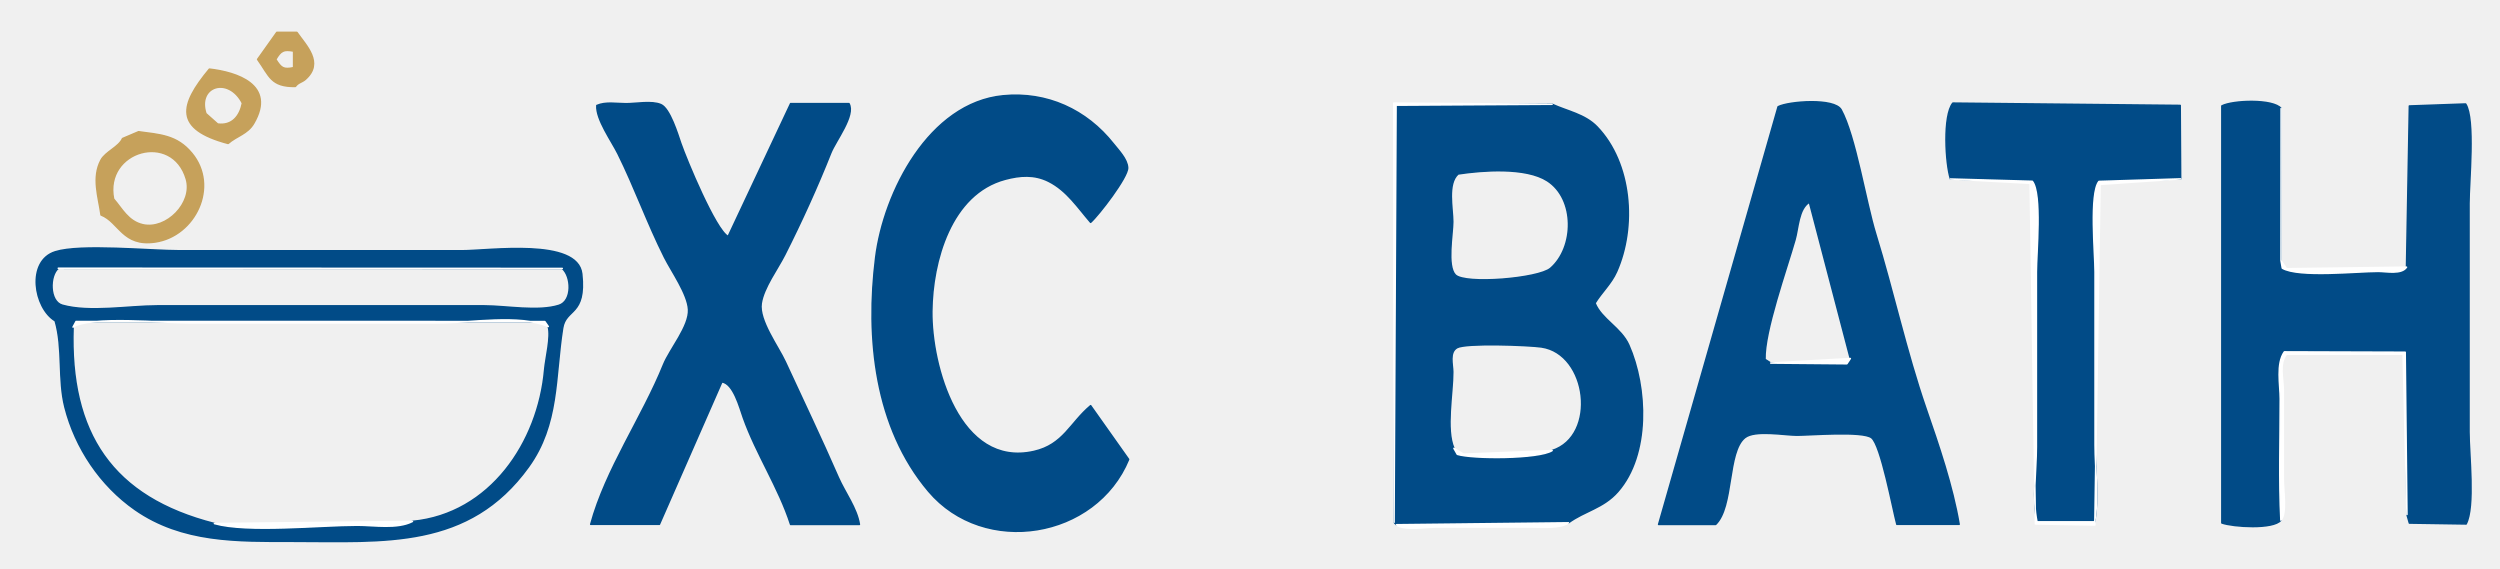
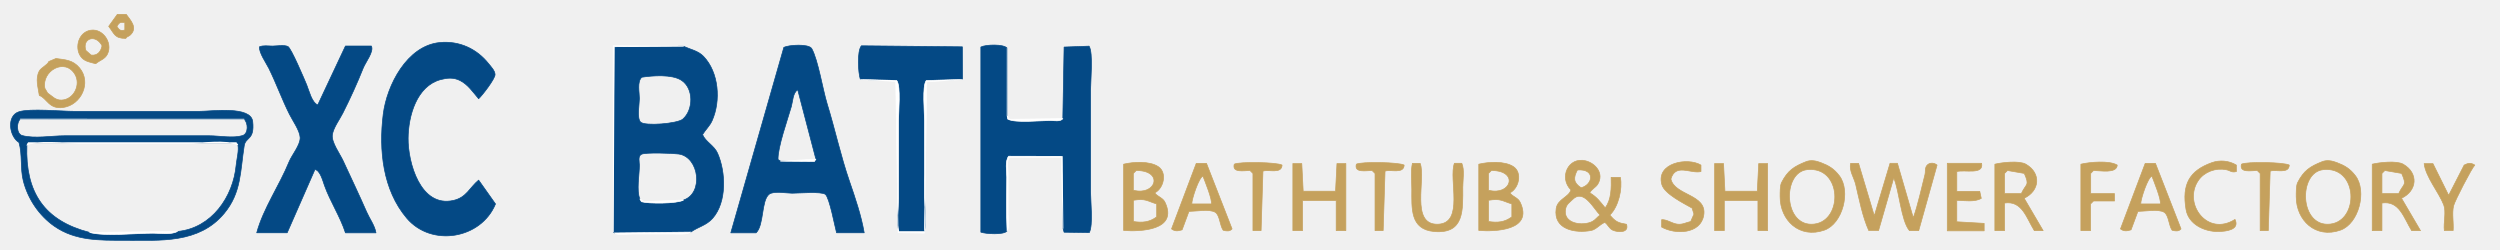
- <svg xmlns="http://www.w3.org/2000/svg" viewBox="0 0 400 91" width="400" height="91">
-   <path d="M174.5 35.57C172.46 33.22 170.7 30.48 167.8 29.02C165.48 27.85 163.18 28.05 160.82 28.68C152.15 31 149.17 41.77 149.09 49.83C149 58.49 153.47 74.95 165.44 72.23C170.15 71.16 171.24 67.63 174.5 64.91C176.53 67.77 178.55 70.64 180.58 73.5C175.35 86.17 157.48 89.12 148.58 78.61C139.93 68.4 138.5 54.04 140.11 41.2C141.41 30.74 148.67 16.47 160.5 15.33C167.51 14.65 173.84 17.57 178.15 23.02C178.95 24.03 180.36 25.47 180.42 26.83C180.5 28.32 175.75 34.48 174.5 35.57ZM116.5 37.84C119.83 30.76 123.17 23.67 126.5 16.58C129.61 16.58 132.72 16.58 135.83 16.58C136.9 18.44 133.7 22.52 132.93 24.45C130.76 29.91 128.22 35.5 125.57 40.74C124.42 43.03 122.17 46.01 121.79 48.55C121.39 51.26 124.5 55.43 125.63 57.87C128.48 64.04 131.41 70.17 134.13 76.4C135.19 78.81 137.09 81.31 137.5 83.91C133.83 83.91 130.17 83.91 126.5 83.91C124.6 78.02 121.01 72.67 118.94 66.85C118.34 65.16 117.36 61.35 115.5 61.1C112.17 68.7 108.83 76.29 105.5 83.89C101.84 83.89 98.18 83.89 94.52 83.89C96.92 75.06 102.74 66.82 106.17 58.34C107.17 55.87 110.31 52.21 110.17 49.53C110.04 47.05 107.44 43.4 106.32 41.17C103.6 35.76 101.57 30.02 98.88 24.6C97.87 22.56 95.35 19.08 95.5 16.88C96.91 16.26 98.63 16.6 100.17 16.6C101.77 16.6 104.27 16.11 105.74 16.74C107.17 17.34 108.43 21.49 108.91 22.9C109.83 25.56 114.51 36.84 116.5 37.84ZM348.9 28.62C344.54 28.76 340.19 28.89 335.83 29.03C334.29 30.96 335.21 40.62 335.21 43.5C335.21 52.72 335.21 61.94 335.21 71.17C335.21 75.11 335.84 79.64 335.13 83.5C332.06 83.5 328.99 83.5 325.92 83.5C325.15 79.8 325.82 75.3 325.82 71.5C325.82 62.17 325.82 52.83 325.82 43.5C325.82 40.59 326.74 30.98 325.17 29.01C320.8 28.88 316.44 28.76 312.08 28.64C311.28 26.21 310.84 18.46 312.46 16.5C324.58 16.62 336.71 16.75 348.83 16.87C348.86 20.79 348.88 24.7 348.9 28.62ZM364.98 17.37C364.97 25.48 364.97 33.59 364.96 41.7C365.03 42.1 365.1 42.5 365.17 42.9C367.77 44.43 377.09 43.42 380.5 43.42C381.83 43.42 384.23 43.95 385.04 42.75C385.19 34.15 385.35 25.56 385.5 16.96C388.5 16.85 391.5 16.74 394.5 16.64C396.05 18.99 395.04 29.21 395.04 32.5C395.04 44.72 395.04 56.94 395.04 69.17C395.04 72.58 396.02 81.13 394.58 83.83C391.55 83.78 388.53 83.74 385.5 83.69C385.37 83.23 385.24 82.77 385.11 82.31C385.02 73.66 384.92 65.01 384.83 56.36C378.39 56.34 371.94 56.32 365.5 56.3C364.15 58.18 364.84 61.6 364.84 63.83C364.84 70.28 364.62 76.8 364.94 83.22C363.76 84.73 357.25 84.3 355.5 83.67C355.5 61.43 355.5 39.19 355.5 16.95C357.2 16.05 363.7 15.8 364.98 17.37ZM248.33 16.68C250.77 17.8 253.59 18.28 255.53 20.3C261.1 26.1 261.84 36.3 258.65 43.47C257.79 45.4 256.28 46.74 255.2 48.5C256.23 51.08 259.38 52.44 260.61 55.22C263.58 61.93 264.03 72.77 258.84 78.67C256.52 81.31 253.55 81.74 250.95 83.65C241.78 83.75 232.6 83.85 223.43 83.96C223.3 83.83 223.18 83.69 223.05 83.56C223.16 61.32 223.26 39.08 223.37 16.83C231.69 16.78 240.01 16.73 248.33 16.68ZM313.46 83.89C310.14 83.89 306.82 83.89 303.5 83.89C302.86 81.54 300.95 71.18 299.45 70.03C298.01 68.93 289.7 69.63 287.5 69.63C285.51 69.63 280.77 68.74 279.18 70.02C276.33 72.3 277.41 81.11 274.5 83.91C271.46 83.91 268.42 83.91 265.38 83.91C271.75 61.63 278.13 39.35 284.5 17.08C286.2 16.21 293.52 15.66 294.58 17.57C296.87 21.74 298.54 32.34 300.11 37.43C302.95 46.65 305 56.23 308.16 65.37C310.18 71.2 312.43 77.78 313.46 83.89ZM233.3 27.83C231.54 29.4 232.44 33.32 232.44 35.5C232.44 37.41 231.47 42.56 232.85 43.99C234.36 45.56 246.19 44.58 248.09 42.93C251.93 39.61 252.08 31.82 247.57 28.92C244.12 26.7 237.2 27.24 233.3 27.83ZM283.32 58.09C287.38 58.13 291.44 58.16 295.5 58.2C295.68 57.92 295.87 57.64 296.05 57.37C293.87 49.03 291.68 40.69 289.5 32.35C287.75 33.41 287.74 36.5 287.19 38.4C285.86 43.06 282.27 53.07 282.4 57.5C282.71 57.7 283.02 57.89 283.32 58.09ZM8.83 51.33C5.41 49.28 4.21 41.75 8.84 40.29C12.88 39.01 24.07 40.13 28.83 40.13C43.83 40.13 58.83 40.13 73.83 40.13C78.31 40.13 92.45 38.05 93.08 43.83C93.8 50.57 90.53 49.29 90.02 52.5C88.77 60.39 89.48 67.88 84.55 74.71C75.01 87.91 61.5 86.61 46.83 86.61C37.91 86.61 29.17 86.8 21.61 81.54C16.08 77.68 12.05 71.69 10.39 65.15C9.26 60.69 10.11 55.73 8.83 51.33ZM9.33 42.92C7.91 44.06 7.86 48.25 9.98 48.84C14.36 50.06 20.61 48.94 25.17 48.94C42.61 48.94 60.06 48.94 77.5 48.94C80.99 48.94 86.1 49.91 89.42 48.86C91.65 48.16 91.42 44.16 89.96 42.95C63.09 42.94 36.21 42.93 9.33 42.92ZM11.69 52.33C11.1 69.37 17.98 79.59 34.31 83.77C39.58 85.26 51.22 84.03 57.17 84.03C59.84 84.03 63.57 84.68 65.99 83.43C78.45 82.24 86.12 70.74 87.14 59.2C87.3 57.3 88.19 53.94 87.72 52.24C87.53 51.97 87.35 51.71 87.17 51.45C62.17 51.45 37.17 51.44 12.17 51.44C12.01 51.74 11.85 52.04 11.69 52.33ZM232.63 71.74C232.81 72.06 232.99 72.37 233.17 72.69C235.6 73.45 246.21 73.44 248.34 72.09C255.62 69.76 254.05 56.59 246.63 55.51C244.64 55.22 234.51 54.83 233.12 55.63C231.85 56.36 232.43 58.31 232.44 59.5C232.46 62.87 231.3 68.74 232.63 71.74Z" fill="#014B87" fill-rule="evenodd" stroke="#014B87" stroke-width="0.25" stroke-linejoin="round" />
-   <path d="M47.5 5.18C48.97 7.29 51.85 10.05 48.86 12.69C48.3 13.18 47.71 13.19 47.26 13.83C43.33 13.88 43.14 12.19 41.22 9.5C42.24 8.06 43.26 6.62 44.29 5.18C45.36 5.18 46.43 5.18 47.5 5.18ZM46.98 8.17C45.34 7.87 44.95 8.12 44.12 9.5C44.98 10.86 45.32 11.18 46.98 10.83C46.98 9.94 46.98 9.06 46.98 8.17ZM36.5 22.95C27.77 20.63 28.74 16.79 33.5 11.06C37.84 11.56 44.21 13.54 40.59 19.74C39.61 21.43 37.85 21.76 36.5 22.95ZM38.79 16.5C36.54 12.15 31.51 13.77 32.94 18.17C33.57 18.73 34.2 19.29 34.83 19.85C37.11 20.16 38.38 18.6 38.79 16.5ZM22.17 21.08C25.55 21.55 28.28 21.61 30.68 24.51C35.08 29.8 31.24 37.78 24.83 38.72C19.62 39.48 19.05 35.52 16.17 34.39C15.78 31.53 14.66 28.43 16.16 25.62C16.87 24.29 19.03 23.51 19.61 22.17C20.46 21.81 21.31 21.44 22.17 21.08ZM18.17 31.83C19.52 33.38 20.48 35.41 22.85 35.96C26.62 36.82 30.93 32.46 29.82 28.66C27.58 20.96 16.61 24.1 18.17 31.83Z" fill="#C6A15B" fill-rule="evenodd" stroke="#C6A15B" stroke-width="0.25" stroke-linejoin="round" />
-   <path d="M248.33 16.68C240.01 16.73 231.69 16.78 223.37 16.83C223.26 39.08 223.16 61.32 223.05 83.56C223.03 61.21 223.02 38.85 223 16.5C231.44 16.56 239.89 16.62 248.33 16.68ZM364.98 17.37C364.97 25.48 364.97 33.59 364.96 41.7C364.97 33.59 364.97 25.48 364.98 17.37ZM312.08 28.64C316.44 28.76 320.8 28.88 325.17 29.01C326.74 30.98 325.82 40.59 325.82 43.5C325.82 52.83 325.82 62.17 325.82 71.5C325.82 75.3 325.15 79.8 325.92 83.5C328.99 83.5 332.06 83.5 335.13 83.5C335.84 79.64 335.21 75.11 335.21 71.17C335.21 61.94 335.21 52.72 335.21 43.5C335.21 40.62 334.29 30.96 335.83 29.03C340.19 28.89 344.54 28.76 348.9 28.62C344.6 28.91 340.3 29.21 336 29.5C335.72 47.67 335.44 65.83 335.17 84C332 83.94 328.83 83.89 325.67 83.83C325.39 65.67 325.11 47.5 324.83 29.33C320.58 29.1 316.33 28.87 312.08 28.64ZM364.96 41.7C365.25 42.13 365.54 42.57 365.83 43C372.24 42.92 378.64 42.83 385.04 42.75C384.23 43.95 381.83 43.42 380.5 43.42C377.09 43.42 367.77 44.43 365.17 42.9C365.1 42.5 365.03 42.1 364.96 41.7ZM89.96 42.95C63.09 42.94 36.21 42.93 9.33 42.92C36.21 42.93 63.09 42.94 89.96 42.95ZM87.72 52.24C83.11 50.26 75.28 51.67 70.17 51.67C56.83 51.67 43.5 51.67 30.17 51.67C26.4 51.67 14.3 50.53 11.69 52.33C11.85 52.04 12.01 51.74 12.17 51.44C37.17 51.44 62.17 51.45 87.17 51.45C87.35 51.71 87.53 51.97 87.72 52.24ZM385.11 82.31C384.9 73.76 384.7 65.21 384.5 56.67C378.28 56.67 372.06 56.67 365.83 56.67C364.61 58.24 365.33 60.56 365.33 62.5C365.33 67.28 365.33 72.06 365.33 76.83C365.33 78.44 365.93 82.18 364.94 83.22C364.62 76.8 364.84 70.28 364.84 63.83C364.84 61.6 364.15 58.18 365.5 56.3C371.94 56.32 378.39 56.34 384.83 56.36C384.92 65.01 385.02 73.66 385.11 82.31ZM296.05 57.37C295.87 57.64 295.68 57.92 295.5 58.2C291.44 58.16 287.38 58.13 283.32 58.09C287.57 57.85 291.81 57.61 296.05 57.37ZM232.63 71.74C233.14 72.05 233.65 72.36 234.17 72.67C238.89 72.47 243.62 72.28 248.34 72.09C246.21 73.44 235.6 73.45 233.17 72.69C232.99 72.37 232.81 72.06 232.63 71.74ZM65.99 83.43C63.57 84.68 59.84 84.03 57.17 84.03C51.22 84.03 39.58 85.26 34.31 83.77C44.87 83.65 55.43 83.54 65.99 83.43ZM250.95 83.65C249.63 84.62 246.56 84.33 244.83 84.33C239.83 84.33 234.83 84.33 229.83 84.33C228.21 84.33 224.54 84.93 223.43 83.96C232.6 83.85 241.78 83.75 250.95 83.65Z" fill="#FFFFFF" fill-rule="evenodd" stroke="#FFFFFF" stroke-width="0.25" stroke-linejoin="round" />
+ <svg xmlns="http://www.w3.org/2000/svg" viewBox="0 0 901 90" width="901" height="90">
+   <path d="M172.5 35.58C170.46 33.22 168.7 30.48 165.8 29.02C163.48 27.85 161.18 28.05 158.82 28.68C150.15 31 147.17 41.76 147.09 49.83C147.01 58.49 151.47 74.95 163.44 72.23C168.15 71.16 169.23 67.63 172.5 64.91C174.53 67.77 176.55 70.64 178.58 73.5C173.36 86.17 155.48 89.12 146.58 78.61C137.93 68.4 136.5 54.04 138.11 41.19C139.41 30.74 146.68 16.47 158.5 15.33C165.51 14.65 171.84 17.57 176.15 23.02C176.95 24.03 178.36 25.47 178.42 26.83C178.5 28.32 173.75 34.48 172.5 35.58ZM114.51 37.83C117.84 30.75 121.17 23.66 124.5 16.58C127.61 16.58 130.72 16.58 133.83 16.58C134.91 18.43 131.7 22.53 130.94 24.45C128.76 29.91 126.22 35.5 123.57 40.74C122.42 43.03 120.17 46.01 119.79 48.55C119.39 51.26 122.5 55.43 123.63 57.87C126.48 64.04 129.41 70.17 132.14 76.39C133.19 78.81 135.09 81.31 135.5 83.91C131.83 83.91 128.17 83.91 124.5 83.91C122.6 78.02 119.02 72.67 116.94 66.85C116.34 65.17 115.36 61.35 113.5 61.1C110.17 68.7 106.83 76.3 103.5 83.89C99.84 83.89 96.18 83.89 92.52 83.89C94.92 75.06 100.73 66.82 104.17 58.34C105.17 55.87 108.31 52.21 108.17 49.53C108.04 47.05 105.43 43.4 104.32 41.17C101.6 35.76 99.57 30.02 96.88 24.6C95.86 22.56 93.35 19.08 93.5 16.88C94.91 16.26 96.63 16.6 98.17 16.6C99.77 16.6 102.27 16.11 103.74 16.74C104.91 17.23 109.75 28.69 110.54 30.6C111.41 32.71 112.33 36.87 114.51 37.83ZM346.9 28.62C342.54 28.76 338.19 28.89 333.83 29.03C332.29 30.96 333.21 40.62 333.21 43.5C333.21 52.72 333.21 61.94 333.21 71.17C333.21 75.1 333.84 79.64 333.13 83.5C330.06 83.5 326.99 83.5 323.92 83.5C323.15 79.8 323.81 75.3 323.81 71.5C323.81 62.17 323.81 52.83 323.81 43.5C323.81 40.58 324.74 30.98 323.17 29.01C318.8 28.88 314.44 28.76 310.08 28.64C309.28 26.22 308.84 18.45 310.45 16.5C322.58 16.62 334.71 16.74 346.83 16.87C346.86 20.78 346.88 24.7 346.9 28.62ZM362.98 17.37C362.97 25.48 362.97 33.59 362.96 41.69C363.03 42.1 363.1 42.5 363.17 42.9C365.76 44.43 375.09 43.42 378.5 43.42C379.83 43.42 382.23 43.95 383.04 42.75C383.19 34.15 383.35 25.55 383.5 16.96C386.5 16.85 389.5 16.74 392.5 16.63C394.05 18.99 393.04 29.21 393.04 32.5C393.04 44.72 393.04 56.94 393.04 69.17C393.04 72.58 394.02 81.13 392.58 83.83C389.55 83.79 386.53 83.74 383.5 83.69C383.37 83.23 383.24 82.76 383.11 82.3C383.01 73.65 382.92 65.01 382.83 56.36C376.39 56.34 369.94 56.32 363.5 56.31C362.15 58.18 362.84 61.6 362.84 63.83C362.84 70.28 362.63 76.8 362.95 83.23C361.77 84.73 355.25 84.3 353.5 83.67C353.5 61.43 353.5 39.19 353.5 16.95C355.2 16.05 361.71 15.8 362.98 17.37ZM246.33 16.68C248.77 17.8 251.59 18.28 253.53 20.3C259.1 26.1 259.84 36.3 256.65 43.48C255.79 45.4 254.28 46.74 253.2 48.5C254.23 51.08 257.39 52.44 258.61 55.22C261.58 61.93 262.03 72.77 256.84 78.67C254.52 81.31 251.56 81.74 248.96 83.65C239.78 83.75 230.6 83.86 221.43 83.96C221.3 83.83 221.18 83.69 221.05 83.56C221.16 61.32 221.26 39.08 221.37 16.83C229.69 16.78 238.01 16.73 246.33 16.68ZM311.46 83.9C308.14 83.9 304.82 83.9 301.5 83.9C300.85 81.54 298.95 71.19 297.45 70.04C296.01 68.93 287.7 69.63 285.5 69.63C283.51 69.63 278.77 68.74 277.18 70.02C274.33 72.3 275.41 81.11 272.5 83.91C269.46 83.91 266.42 83.91 263.38 83.91C269.75 61.63 276.13 39.35 282.5 17.07C284.2 16.21 291.52 15.66 292.58 17.57C294.87 21.74 296.54 32.33 298.11 37.43C300.95 46.65 303 56.23 306.16 65.36C308.18 71.2 310.42 77.78 311.46 83.9ZM231.31 27.83C229.54 29.4 230.44 33.32 230.44 35.5C230.44 37.41 229.47 42.56 230.85 43.99C232.36 45.55 244.19 44.58 246.09 42.93C249.93 39.61 250.08 31.82 245.57 28.92C242.12 26.7 235.21 27.24 231.31 27.83ZM281.33 58.09C285.38 58.13 289.44 58.16 293.5 58.2C293.68 57.92 293.87 57.64 294.05 57.36C291.87 49.03 289.68 40.69 287.5 32.36C285.75 33.41 285.74 36.5 285.2 38.4C283.86 43.06 280.27 53.07 280.4 57.5C280.71 57.7 281.02 57.89 281.33 58.09ZM6.83 51.33C3.4 49.28 2.21 41.76 6.84 40.28C10.86 39.01 22.08 40.13 26.83 40.13C41.83 40.13 56.83 40.13 71.83 40.13C76.31 40.13 90.45 38.05 91.08 43.83C91.81 50.57 88.54 49.29 88.02 52.5C86.56 61.69 87.04 69.42 80.76 76.95C71.64 87.86 57.75 86.61 44.83 86.61C35.91 86.61 27.17 86.8 19.61 81.54C14.08 77.69 10.05 71.69 8.39 65.15C7.26 60.69 8.11 55.73 6.83 51.33ZM7.33 42.92C5.91 44.06 5.86 48.25 7.98 48.84C12.36 50.06 18.61 48.93 23.17 48.93C40.61 48.93 58.06 48.93 75.5 48.93C78.99 48.93 84.1 49.91 87.42 48.86C89.65 48.16 89.42 44.16 87.96 42.95C61.09 42.94 34.21 42.93 7.33 42.92ZM9.69 52.33C9.1 69.39 15.98 79.57 32.31 83.77C37.58 85.26 49.22 84.03 55.17 84.03C57.84 84.03 61.56 84.67 63.99 83.42C76.28 82.25 84.07 70.93 85.11 59.5C85.29 57.52 86.21 54.02 85.72 52.24C85.53 51.98 85.35 51.71 85.17 51.45C60.17 51.45 35.17 51.45 10.17 51.44C10.01 51.74 9.85 52.04 9.69 52.33ZM230.63 71.74C230.81 72.06 230.99 72.37 231.17 72.69C233.6 73.45 244.21 73.43 246.34 72.09C253.61 69.75 252.05 56.59 244.63 55.51C242.64 55.22 232.51 54.83 231.12 55.63C229.85 56.36 230.43 58.31 230.44 59.5C230.46 62.87 229.3 68.74 230.63 71.74Z" fill="#044985" fill-rule="evenodd" stroke="#044985" stroke-width="0.25" stroke-linejoin="round" />
+   <path d="M45.5 5.18C46.98 7.28 49.86 10.05 46.86 12.7C46.29 13.2 45.69 13.15 45.35 13.83C41.29 13.9 41.24 12.15 39.17 9.5C40.2 8.06 41.24 6.62 42.28 5.18C43.35 5.18 44.43 5.18 45.5 5.18ZM44.98 8.17C43.34 7.87 42.96 8.13 42.13 9.5C42.99 10.86 43.31 11.17 44.98 10.83C44.98 9.94 44.98 9.06 44.98 8.17ZM34.5 22.96C32.75 22.49 30.67 22.2 29.4 20.75C26.85 17.81 27.99 12.41 31.78 11.11C36.6 9.47 40.84 15.24 38.72 19.5C37.8 21.36 35.96 21.71 34.5 22.96ZM36.78 16.5C34.54 12.15 29.52 13.78 30.94 18.17C31.57 18.73 32.2 19.28 32.83 19.84C35.11 20.16 36.37 18.6 36.78 16.5ZM20.17 21.08C23.55 21.55 26.28 21.6 28.68 24.5C33.08 29.8 29.24 37.78 22.83 38.73C17.59 39.49 16.94 35.37 14.17 34.41C13.78 31.55 12.65 28.43 14.15 25.62C14.86 24.3 17.06 23.5 17.59 22.17C18.45 21.8 19.31 21.44 20.17 21.08ZM17.17 33.54C18.82 34.62 19.93 36.15 22.17 36.07C26.64 35.9 29.2 30.51 27.02 26.81C23.42 20.69 14.92 25.55 16.17 31.82C16.5 32.39 16.83 32.96 17.17 33.54ZM572.96 69.5C575.5 70.98 576.67 72.67 578.5 74.9C580.8 71.94 580.74 67.54 580.65 63.91C581.76 63.91 582.87 63.91 583.98 63.91C584.8 68.09 583.29 74.52 580.19 77.5C582.26 79.93 583.12 80.31 586.19 80.83C587.22 83.96 583.22 83.85 581.2 82.94C579.89 82.35 579.44 80.8 578.36 80.17C576.68 80.78 575.27 82.73 573.44 83.07C567.74 84.16 559.72 82.72 560.84 75.18C561.36 71.71 565.4 71.1 566.17 68.44C561.72 64.02 565.22 56.38 571.5 57.97C575.02 58.87 578.17 62.51 575.87 66.32C575.08 67.63 573.58 68.17 572.96 69.5ZM613.03 59.5C613.03 60.28 613.03 61.06 613.03 61.83C609.34 62.73 603.87 58.7 602.19 64.5C603.44 70.48 615.24 69.98 614.04 77.5C612.92 84.44 603.75 84.59 598.85 81.83C598.85 80.94 598.85 80.06 598.85 79.17C600.7 79.03 602.51 80.52 604.5 80.78C606.37 81.03 607.65 80.19 609.33 79.83C609.72 78.94 610.11 78.05 610.5 77.16C610.28 76.44 610.06 75.72 609.83 75C606.85 73.3 599.91 69.9 598.94 66.55C596.68 58.72 608.17 56.58 613.03 59.5ZM650.89 58.27C652.66 57.57 654.5 57.95 656.19 58.59C659.1 59.69 660.99 60.83 662.9 63.35C667.14 68.91 664.08 80.61 657.5 82.94C648.53 86.11 641.52 79.38 641.55 70.83C641.56 69.54 641.49 66.92 642.08 65.78C644.28 61.49 646.51 60.01 650.89 58.27ZM805.99 59.5C805.99 60.28 805.99 61.06 805.99 61.83C804.19 62.3 803.92 61.49 802.35 61.17C798.6 60.4 794.41 61.89 792.25 65.09C786.7 73.3 795.44 85.45 805.5 79.08C807.3 82.86 802.28 83.4 799.5 83.45C794.56 83.54 788.75 80.9 787.84 75.49C786.32 66.48 789.01 61.55 797.15 58.62C799.99 57.6 803.32 57.88 805.99 59.5ZM836.89 58.27C838.66 57.57 840.5 57.95 842.19 58.59C845.1 59.69 846.99 60.83 848.9 63.35C853.14 68.91 850.08 80.61 843.5 82.94C834.53 86.11 827.52 79.38 827.55 70.83C827.56 69.54 827.49 66.92 828.08 65.78C830.28 61.49 832.51 60.01 836.89 58.27ZM416.17 69.5C417.19 70.96 419.05 71.18 419.87 72.91C424.72 83.11 410.82 83.52 404.95 83.06C404.95 75.1 404.95 67.13 404.95 59.17C408.5 58.31 414.35 57.99 417.45 60.07C420.77 62.29 419.35 67.94 416.17 69.5ZM434.83 58.9C437.9 66.77 440.97 74.63 444.04 82.5C443.22 83.44 442.06 83.34 440.83 82.97C439.65 81.38 439.63 77.58 438.01 76.53C436.01 75.23 430.89 76.19 428.5 76.19C427.68 78.4 426.85 80.62 426.03 82.83C424.62 83.27 423.45 83.46 422.22 82.5C425.18 74.63 428.15 66.77 431.12 58.9C432.36 58.9 433.6 58.9 434.83 58.9ZM462.06 59.5C461.87 62.78 457.4 60.97 455.17 61.67C454.94 68.81 454.72 75.95 454.5 83.1C453.52 83.1 452.54 83.1 451.56 83.1C451.56 76.23 451.56 69.37 451.56 62.5C451.2 62.15 450.85 61.8 450.5 61.45C448.38 61.45 443.95 62.42 444.83 59.17C446.61 58.2 460.36 58.46 462.06 59.5ZM469.16 58.94C469.33 62.27 469.5 65.59 469.67 68.92C473.56 68.92 477.44 68.92 481.33 68.92C481.5 65.59 481.67 62.27 481.84 58.94C482.91 58.94 483.98 58.94 485.05 58.94C485.05 66.99 485.05 75.04 485.05 83.1C483.88 83.1 482.72 83.1 481.56 83.1C481.56 79.48 481.56 75.86 481.56 72.24C477.52 72.24 473.48 72.24 469.44 72.24C469.44 75.86 469.44 79.48 469.44 83.1C468.28 83.1 467.12 83.1 465.95 83.1C465.95 75.04 465.95 66.99 465.95 58.94C467.02 58.94 468.09 58.94 469.16 58.94ZM506.06 59.5C505.87 62.78 501.4 60.97 499.17 61.67C498.94 68.81 498.72 75.95 498.5 83.1C497.52 83.1 496.54 83.1 495.56 83.1C495.56 76.23 495.56 69.37 495.56 62.5C495.2 62.15 494.85 61.8 494.5 61.45C492.38 61.45 487.95 62.42 488.83 59.17C490.61 58.2 504.36 58.46 506.06 59.5ZM511.83 58.88C513.97 64.42 508.16 81.07 518.17 80.81C527.87 80.56 522.01 64.59 524.17 58.85C525.06 58.85 525.94 58.85 526.83 58.85C527.88 61.17 527.19 64.95 527.19 67.5C527.19 75.53 527.87 84.44 516.83 83.44C508.17 82.66 508.81 75.09 508.81 68.17C508.81 65.18 508.38 61.79 509.03 58.88C509.97 58.88 510.9 58.88 511.83 58.88ZM544.17 69.5C545.19 70.96 547.05 71.18 547.87 72.91C552.72 83.11 538.82 83.52 532.95 83.06C532.95 75.1 532.95 67.13 532.95 59.17C536.5 58.31 542.35 57.99 545.45 60.07C548.77 62.29 547.35 67.94 544.17 69.5ZM621.16 58.94C621.33 62.27 621.5 65.59 621.67 68.92C625.56 68.92 629.44 68.92 633.33 68.92C633.5 65.59 633.67 62.27 633.84 58.94C634.91 58.94 635.98 58.94 637.05 58.94C637.05 66.99 637.05 75.04 637.05 83.1C635.88 83.1 634.72 83.1 633.56 83.1C633.56 79.48 633.56 75.86 633.56 72.24C629.52 72.24 625.48 72.24 621.44 72.24C621.44 75.86 621.44 79.48 621.44 83.1C620.28 83.1 619.12 83.1 617.95 83.1C617.95 75.04 617.95 66.99 617.95 58.94C619.02 58.94 620.09 58.94 621.16 58.94ZM669.83 58.88C671.72 65.18 673.61 71.48 675.5 77.78C677.39 71.47 679.28 65.16 681.17 58.84C682.06 58.84 682.94 58.84 683.83 58.84C685.74 65.4 687.65 71.95 689.55 78.5C691.35 73.44 692.42 68.05 693.76 62.89C693.99 62.01 693.74 61.04 694.13 60.16C694.89 58.49 696.9 58.46 698.12 59.5C695.91 67.37 693.71 75.25 691.5 83.12C690.39 83.12 689.28 83.12 688.17 83.12C685.12 79.5 684.55 68.88 682.5 64.11C680.68 70.43 678.85 76.76 677.03 83.09C675.85 83.09 674.68 83.09 673.5 83.09C671.22 78.01 670.07 71.86 668.78 66.44C668.2 64.04 666.36 61.49 666.96 58.88C667.92 58.88 668.88 58.88 669.83 58.88ZM714.17 58.84C715.04 63.13 708.05 61.04 705.24 61.83C705.24 64.21 705.24 66.59 705.24 68.96C708 68.96 710.75 68.96 713.5 68.96C713.69 69.81 713.87 70.65 714.06 71.5C711.74 72.88 707.9 72.28 705.23 72.19C705.23 74.77 705.23 77.35 705.23 79.93C708.52 80.12 711.8 80.31 715.09 80.5C715.09 81.4 715.09 82.29 715.09 83.19C710.66 83.19 706.23 83.19 701.8 83.19C701.8 75.07 701.8 66.95 701.8 58.84C705.92 58.84 710.05 58.84 714.17 58.84ZM729.5 71.45C731.78 75.34 734.07 79.24 736.35 83.13C735.29 83.13 734.23 83.13 733.17 83.13C730.35 78.59 728.78 72.22 722.45 73.17C722.45 76.48 722.45 79.79 722.45 83.1C721.28 83.1 720.12 83.1 718.95 83.1C718.95 75.12 718.95 67.14 718.95 59.17C721.5 58.55 727.79 57.82 730.14 59.19C735.77 62.47 735.1 68.78 729.5 71.45ZM763.06 59.5C762.88 62.66 756.91 61.45 754.5 61.45C754.16 61.8 753.83 62.15 753.49 62.5C753.49 64.93 753.49 67.36 753.49 69.79C756.35 69.79 759.2 69.79 762.06 69.79C762.06 70.67 762.06 71.55 762.06 72.44C759.54 72.44 757.02 72.44 754.5 72.44C754.15 72.79 753.79 73.15 753.44 73.5C753.44 76.7 753.44 79.9 753.44 83.1C752.28 83.1 751.12 83.1 749.95 83.1C749.95 75.12 749.95 67.14 749.95 59.17C753.16 58.4 760.24 57.78 763.06 59.5ZM776.83 58.9C779.9 66.77 782.97 74.63 786.04 82.5C785.22 83.44 784.06 83.34 782.83 82.97C781.65 81.38 781.63 77.58 780.01 76.53C778.01 75.23 772.89 76.19 770.5 76.19C769.68 78.4 768.85 80.62 768.03 82.83C766.62 83.27 765.45 83.46 764.22 82.5C767.18 74.63 770.15 66.77 773.12 58.9C774.36 58.9 775.6 58.9 776.83 58.9ZM825.06 59.5C824.87 62.78 820.4 60.97 818.17 61.67C817.94 68.81 817.72 75.95 817.5 83.1C816.52 83.1 815.54 83.1 814.56 83.1C814.56 76.23 814.56 69.37 814.56 62.5C814.2 62.15 813.85 61.8 813.5 61.45C811.38 61.45 806.95 62.42 807.83 59.17C809.61 58.2 823.36 58.46 825.06 59.5ZM865.5 71.45C867.78 75.34 870.07 79.24 872.35 83.13C871.29 83.13 870.23 83.13 869.17 83.13C866.35 78.59 864.78 72.22 858.45 73.17C858.45 76.48 858.45 79.79 858.45 83.1C857.28 83.1 856.12 83.1 854.95 83.1C854.95 75.12 854.95 67.14 854.95 59.17C857.5 58.55 863.79 57.82 866.14 59.19C871.77 62.47 871.1 68.78 865.5 71.45ZM876.83 58.96C878.72 62.77 880.61 66.58 882.5 70.39C884.36 66.76 886.22 63.13 888.08 59.5C889.53 58.74 890.5 58.58 891.92 59.5C890.87 60.48 884.67 72.45 884.27 74.17C883.63 76.95 884.33 80.23 884.12 83.09C883.05 83.09 881.99 83.09 880.93 83.09C880.58 80.35 881.7 76.34 880.7 73.78C878.93 69.26 874.16 63.67 873.66 58.96C874.71 58.96 875.77 58.96 876.83 58.96ZM569.83 67.66C574.14 66.59 575.07 60.75 568.5 61.26C567.03 64.08 566.99 65.84 569.83 67.66ZM651.26 61.15C642.21 62.13 642.68 82.04 653.83 80.76C664.31 79.56 663.96 59.77 651.26 61.15ZM837.26 61.15C828.21 62.13 828.68 82.04 839.83 80.76C850.31 79.56 849.96 59.77 837.26 61.15ZM409.5 61.45C409.15 61.8 408.8 62.15 408.45 62.5C408.45 64.52 408.45 66.53 408.45 68.55C416.63 70.71 419.58 61.45 409.5 61.45ZM537.5 61.45C537.15 61.8 536.8 62.15 536.45 62.5C536.45 64.52 536.45 66.53 536.45 68.55C544.63 70.71 547.58 61.45 537.5 61.45ZM723.5 61.45C723.15 61.8 722.8 62.15 722.45 62.5C722.45 64.92 722.45 67.33 722.45 69.75C724.47 69.75 726.48 69.75 728.5 69.75C730.17 66.05 731.6 67.09 729.55 62.5C727.53 62.15 725.52 61.8 723.5 61.45ZM859.5 61.45C859.15 61.8 858.8 62.15 858.45 62.5C858.45 64.92 858.45 67.33 858.45 69.75C860.47 69.75 862.48 69.75 864.5 69.75C866.17 66.05 867.6 67.09 865.55 62.5C863.53 62.15 861.52 61.8 859.5 61.45ZM433.55 63.5C432.16 63.76 429.46 71.78 429.53 73.5C431.87 73.5 434.21 73.5 436.55 73.5C437.02 72.05 434.24 65.32 433.55 63.5ZM775.55 63.5C774.16 63.76 771.46 71.78 771.53 73.5C773.87 73.5 776.21 73.5 778.55 73.5C779.02 72.05 776.24 65.32 775.55 63.5ZM576.66 77.5C574.39 75.31 570.75 67.83 566.73 71.93C565.68 73 564.63 73.54 564.27 75.17C563.04 80.69 570.46 81.61 573.94 79.79C574.98 79.24 575.7 78.16 576.66 77.5ZM416.87 73.5C413.35 72.44 412.98 71.47 408.48 72.17C408.48 74.72 408.48 77.28 408.48 79.83C411.75 80.34 414.27 80.08 416.87 78.17C416.87 76.61 416.87 75.06 416.87 73.5ZM544.87 73.5C541.35 72.44 540.98 71.47 536.48 72.17C536.48 74.72 536.48 77.28 536.48 79.83C539.75 80.34 542.27 80.08 544.87 78.17C544.87 76.61 544.87 75.06 544.87 73.5Z" fill="#C5A15D" fill-rule="evenodd" stroke="#C5A15D" stroke-width="0.25" stroke-linejoin="round" />
+   <path d="M246.33 16.68C238.01 16.73 229.69 16.78 221.37 16.83C221.26 39.08 221.16 61.32 221.05 83.56C221.03 61.21 221.02 38.85 221 16.5C229.44 16.56 237.89 16.62 246.33 16.68ZM362.98 17.37C362.97 25.48 362.97 33.59 362.96 41.69C362.97 33.59 362.97 25.48 362.98 17.37ZM310.08 28.64C314.44 28.76 318.8 28.88 323.17 29.01C324.74 30.98 323.81 40.58 323.81 43.5C323.81 52.83 323.81 62.17 323.81 71.5C323.81 75.3 323.15 79.8 323.92 83.5C326.99 83.5 330.06 83.5 333.13 83.5C333.84 79.64 333.21 75.1 333.21 71.17C333.21 61.94 333.21 52.72 333.21 43.5C333.21 40.62 332.29 30.96 333.83 29.03C338.19 28.89 342.54 28.76 346.9 28.62C342.6 28.91 338.3 29.21 334 29.5C333.72 47.67 333.44 65.83 333.17 84C330 83.94 326.83 83.89 323.67 83.83C323.39 65.67 323.11 47.5 322.83 29.33C318.58 29.1 314.33 28.87 310.08 28.64ZM362.96 41.69C363.25 42.13 363.54 42.56 363.83 43C370.24 42.92 376.64 42.83 383.04 42.75C382.23 43.95 379.83 43.42 378.5 43.42C375.09 43.42 365.76 44.43 363.17 42.9C363.1 42.5 363.03 42.1 362.96 41.69ZM87.96 42.95C61.09 42.94 34.21 42.93 7.33 42.92C34.21 42.93 61.09 42.94 87.96 42.95ZM85.72 52.24C81.12 50.26 73.27 51.67 68.17 51.67C54.83 51.67 41.5 51.67 28.17 51.67C24.4 51.67 12.29 50.53 9.69 52.33C9.85 52.04 10.01 51.74 10.17 51.44C35.17 51.45 60.17 51.45 85.17 51.45C85.35 51.71 85.53 51.98 85.72 52.24ZM383.11 82.3C382.9 73.76 382.7 65.21 382.5 56.67C376.28 56.67 370.06 56.67 363.83 56.67C362.61 58.24 363.33 60.56 363.33 62.5C363.33 67.39 363.33 72.28 363.33 77.17C363.33 78.72 363.89 82.21 362.95 83.23C362.63 76.8 362.84 70.28 362.84 63.83C362.84 61.6 362.15 58.18 363.5 56.31C369.94 56.32 376.39 56.34 382.83 56.36C382.92 65.01 383.01 73.65 383.11 82.3ZM294.05 57.36C293.87 57.64 293.68 57.92 293.5 58.2C289.44 58.16 285.38 58.13 281.33 58.09C285.57 57.85 289.81 57.61 294.05 57.36ZM230.63 71.74C231.14 72.05 231.65 72.36 232.17 72.67C236.89 72.47 241.62 72.28 246.34 72.09C244.21 73.43 233.6 73.45 231.17 72.69C230.99 72.37 230.81 72.06 230.63 71.74ZM63.99 83.42C61.56 84.67 57.84 84.03 55.17 84.03C49.22 84.03 37.58 85.26 32.31 83.77C42.87 83.65 53.43 83.54 63.99 83.42ZM248.96 83.65C247.63 84.62 244.57 84.33 242.83 84.33C237.83 84.33 232.83 84.33 227.83 84.33C226.2 84.33 222.54 84.93 221.43 83.96C230.6 83.86 239.78 83.75 248.96 83.65Z" fill="#FFFFFF" fill-rule="evenodd" stroke="#FFFFFF" stroke-width="0.25" stroke-linejoin="round" />
</svg>
